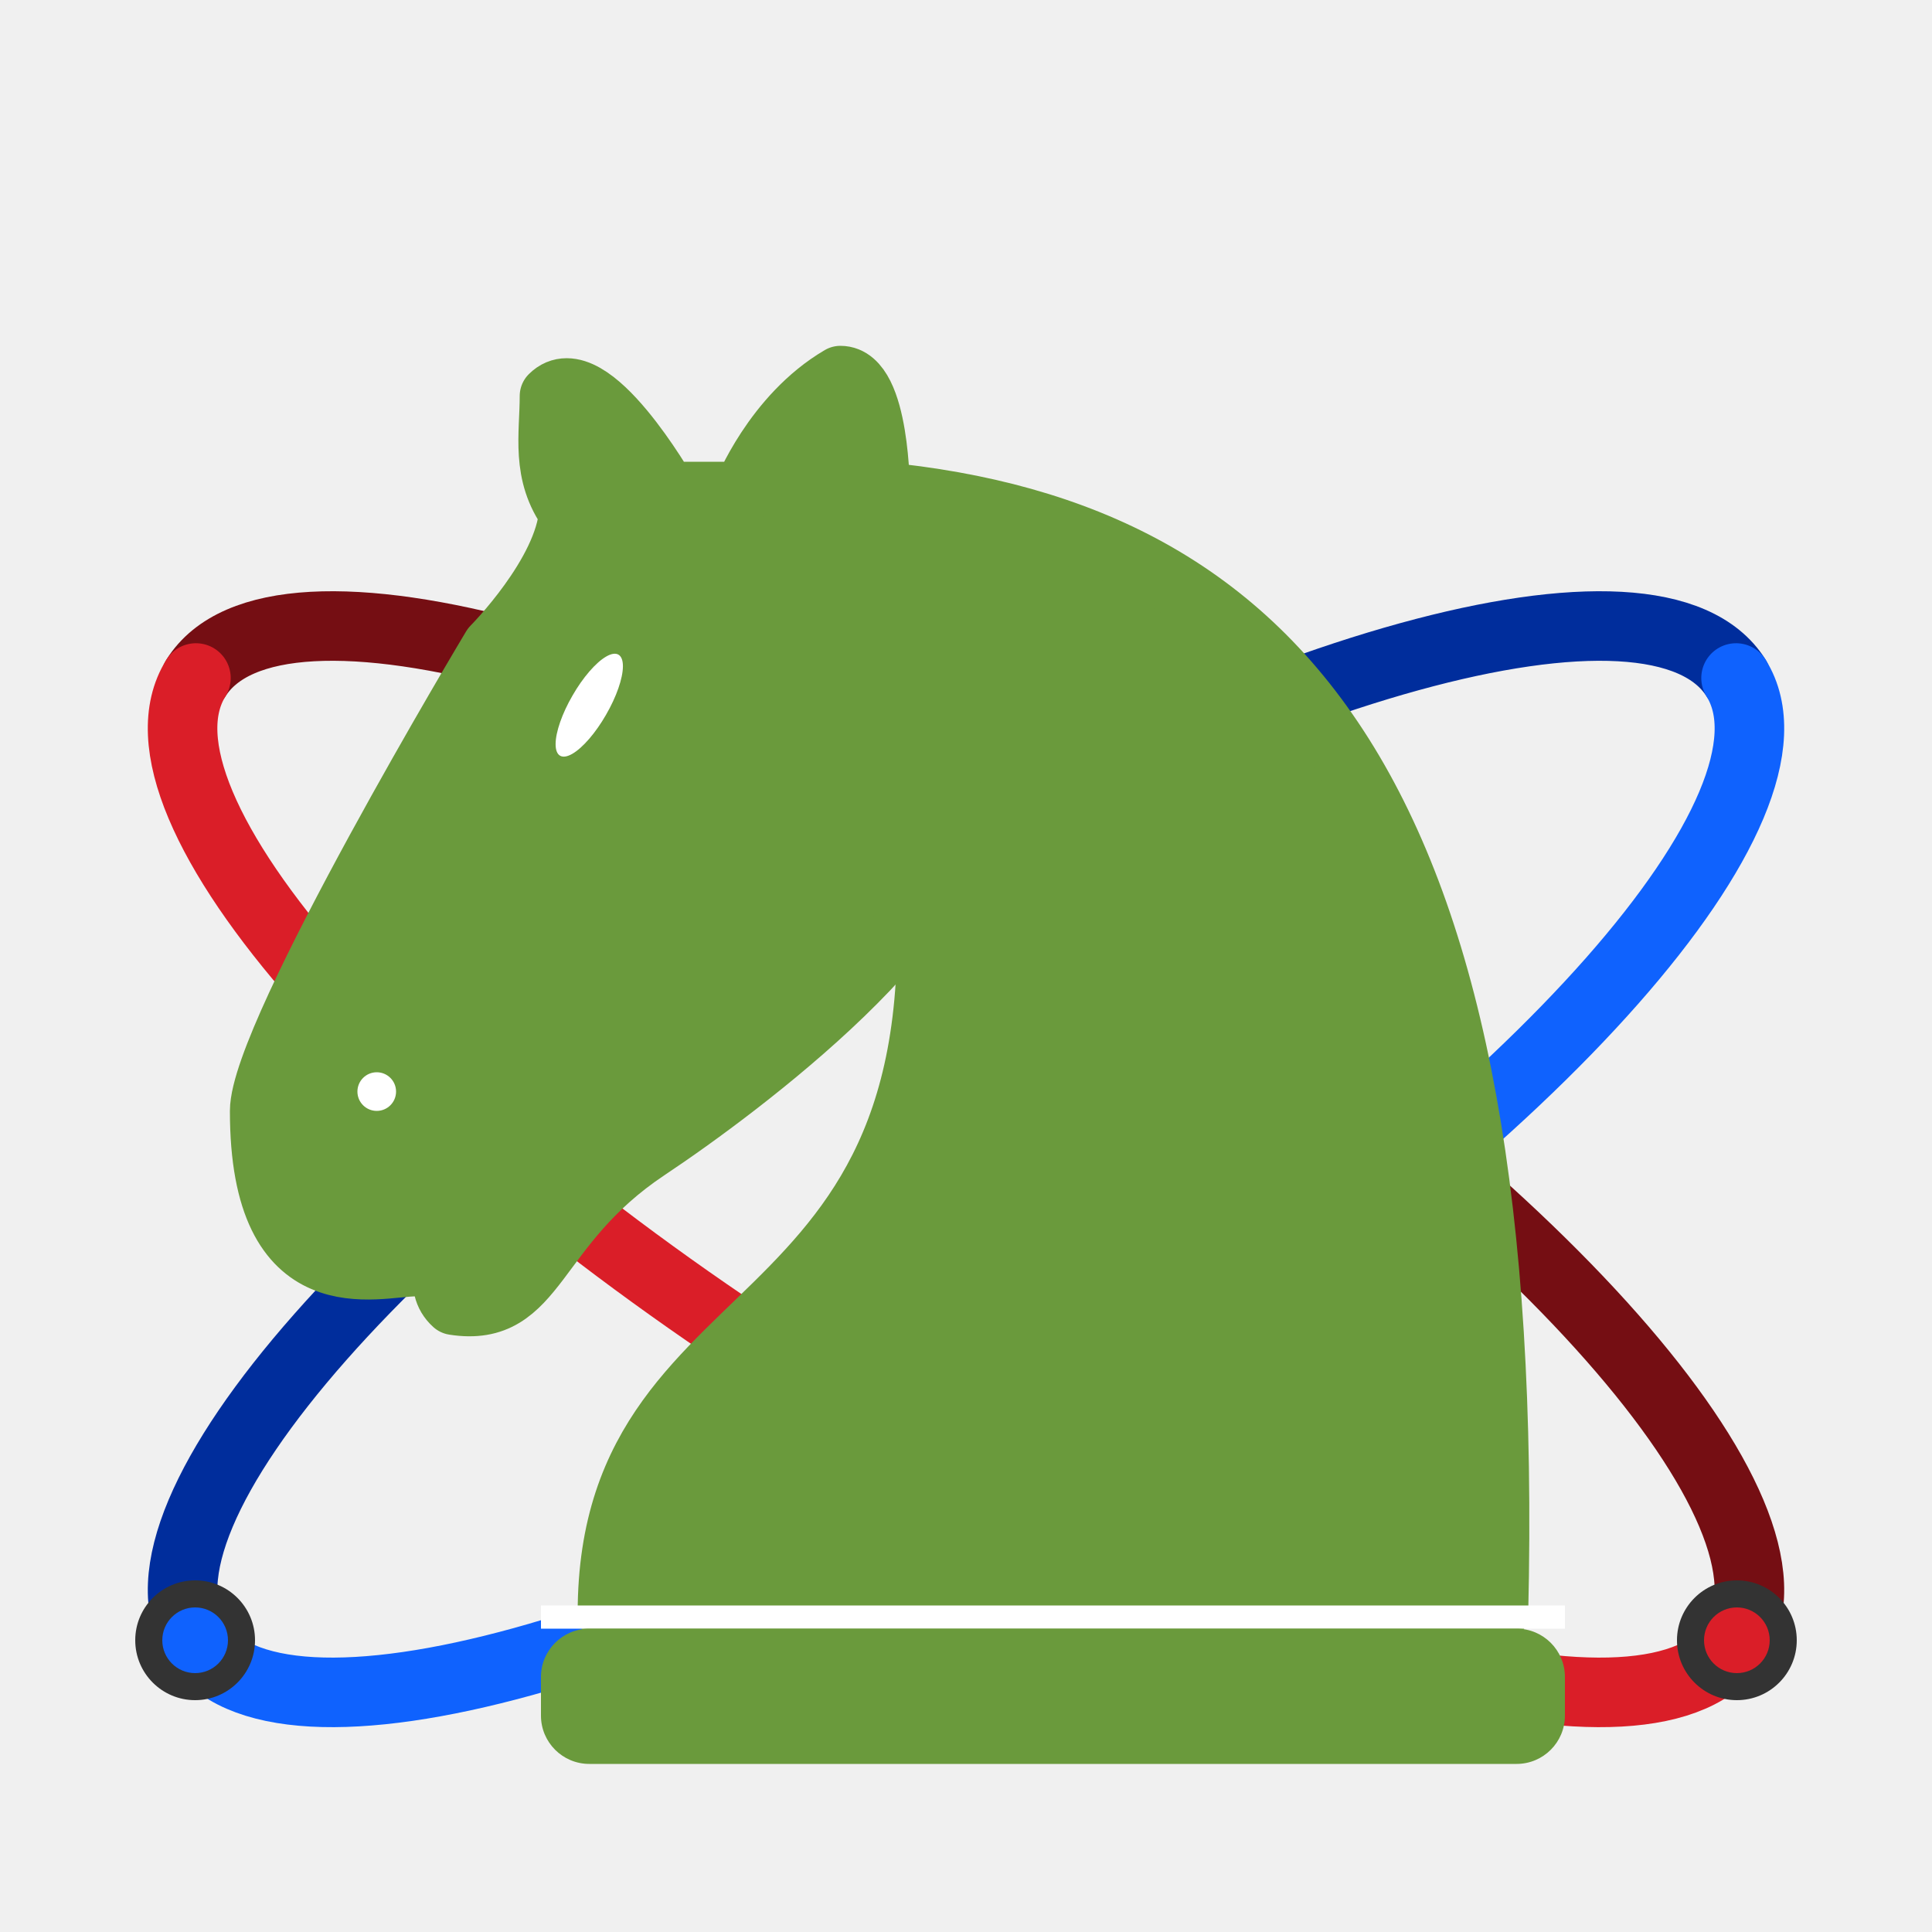
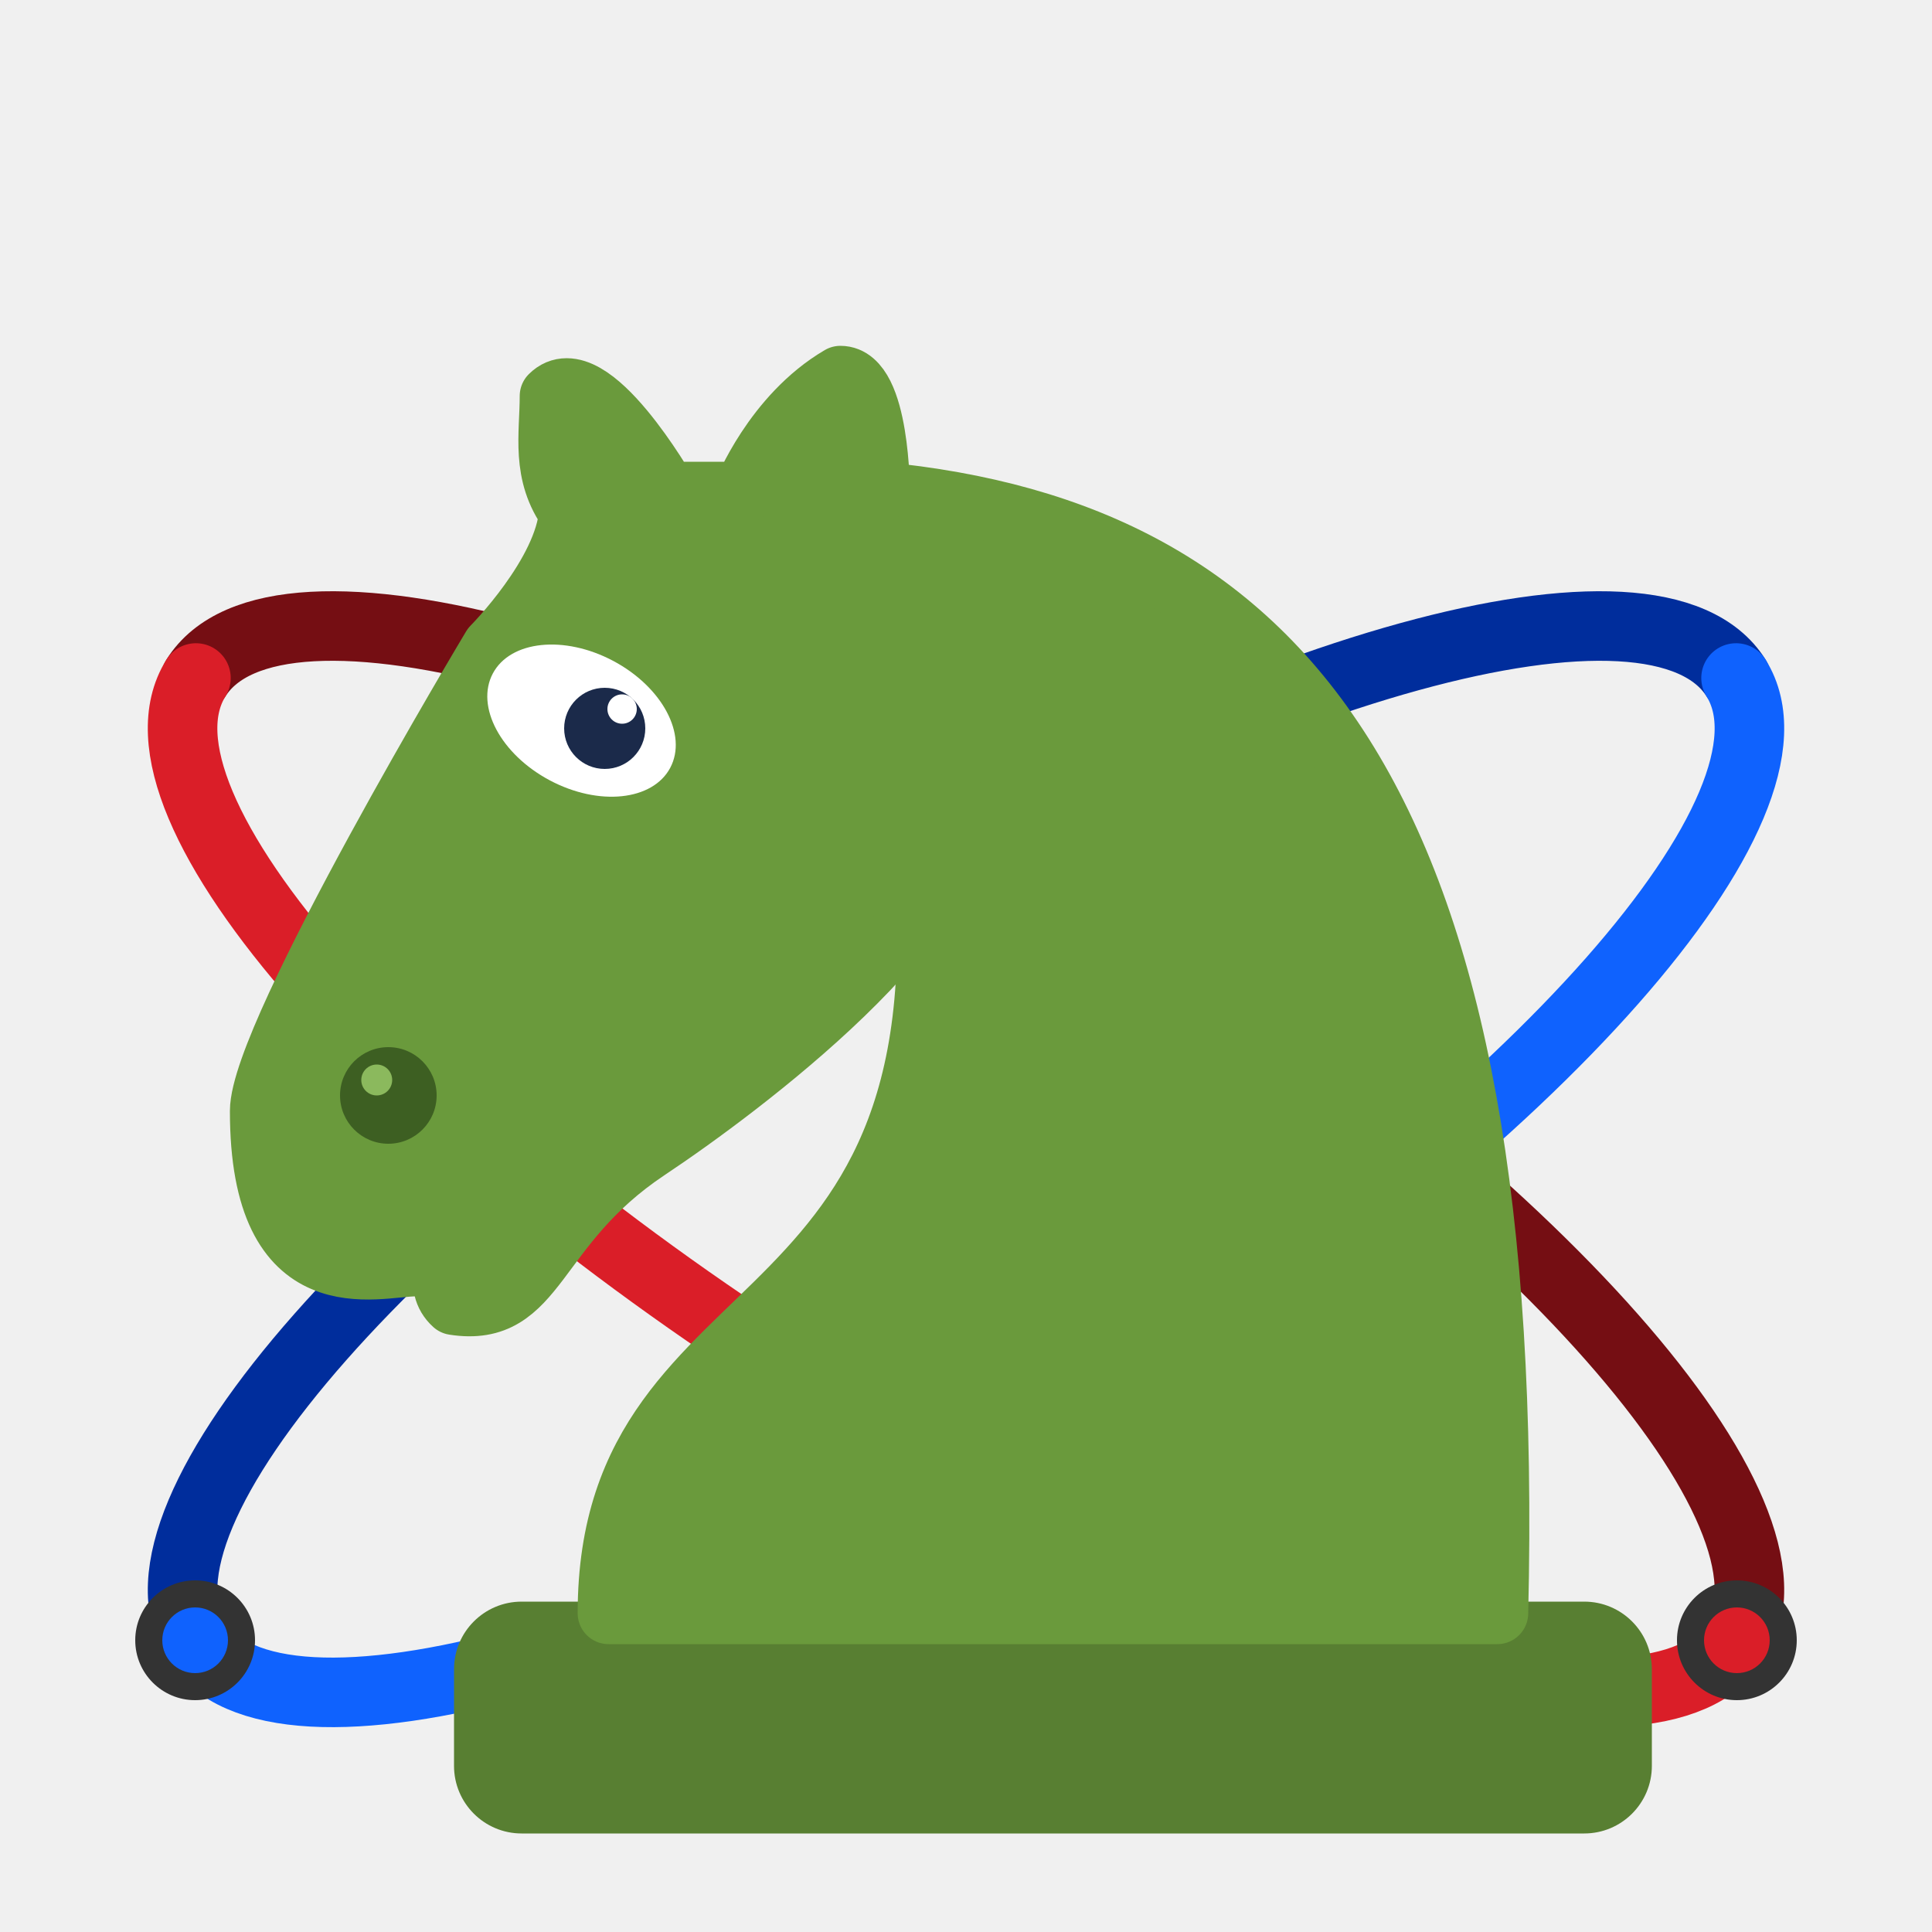
<svg xmlns="http://www.w3.org/2000/svg" viewBox="0 0 100 100">
  <path d="M-47 0 A47 14 0 0 1 47 0" fill="none" stroke="#002d9c" stroke-width="3.6" stroke-linecap="round" transform="translate(50 60) rotate(-32)" />
  <path d="M-47 0 A47 14 0 0 1 47 0" fill="none" stroke="#750e13" stroke-width="3.6" stroke-linecap="round" transform="translate(50 60) rotate(32)" />
  <path d="M-47 0 A47 14 0 0 0 47 0" fill="none" stroke="#0f62fe" stroke-width="3.6" stroke-linecap="round" transform="translate(50 60) rotate(-32)" />
  <path d="M-47 0 A47 14 0 0 0 47 0" fill="none" stroke="#da1e28" stroke-width="3.6" stroke-linecap="round" transform="translate(50 60) rotate(32)" />
  <circle cx="10.1" cy="84.9" r="3.1" fill="#333" />
  <circle cx="10.1" cy="84.9" r="1.7" fill="#0f62fe" />
  <circle cx="89.9" cy="84.9" r="3.1" fill="#333" />
  <circle cx="89.9" cy="84.9" r="1.7" fill="#da1e28" />
+   <rect x="23.5" y="82.9" width="62.0" height="12" rx="3.5" fill="#587f32" />
  <g transform="translate(1.50 5.50) scale(2.0)" fill="#6a9a3c" stroke="#6a9a3c" stroke-width="1.6" stroke-linejoin="round" stroke-linecap="round">
    <path d="M22 10c10.5 1 16.5 8 16 29H15c0-9 10-6.5 8-21" />
    <path d="M24 18c.38 2.91-5.55 7.37-8 9-3 2-2.82 4.34-5 4-1.042-.94 1.41-3.04 0-3-1 0 .19 1.23-1 2-1 0-4.003 1-4-4 0-2 6-12 6-12s1.89-1.9 2-3.5c-.73-.994-.5-2-.5-3 1-1 3 2.5 3 2.5h2s.78-1.992 2.5-3c1 0 1 3 1 3" />
  </g>
-   <g transform="translate(1.50 5.50) scale(2.0)" fill="#ffffff">
-     <path d="M9.5 25.5a.5.5 0 1 1-1 0 .5.5 0 1 1 1 0m5.433-9.75a.5 1.5 30 1 1-.866-.5.5 1.5 30 1 1 .866.5" />
+   <g transform="translate(1.50 5.50) scale(2.0)">
+     <ellipse cx="14.3" cy="15.9" rx="2.6" ry="1.75" transform="rotate(28 14.3 15.9)" fill="#ffffff" />
+     <circle cx="14.9" cy="16.1" r="1.05" fill="#1b2a4a" />
+     <circle cx="15.35" cy="15.6" r="0.38" fill="#ffffff" />
+     <circle cx="9.3" cy="25.6" r="1.25" fill="#3d5f22" />
+     <circle cx="9.0" cy="25.2" r="0.4" fill="#9fcf6c" opacity="0.8" />
  </g>
-   <rect x="28.0" y="83.1" width="53.0" height="1.2" fill="#ffffff" />
-   <rect x="28.0" y="84.3" width="53.0" height="7" rx="2.5" fill="#6a9a3c" />
</svg>
